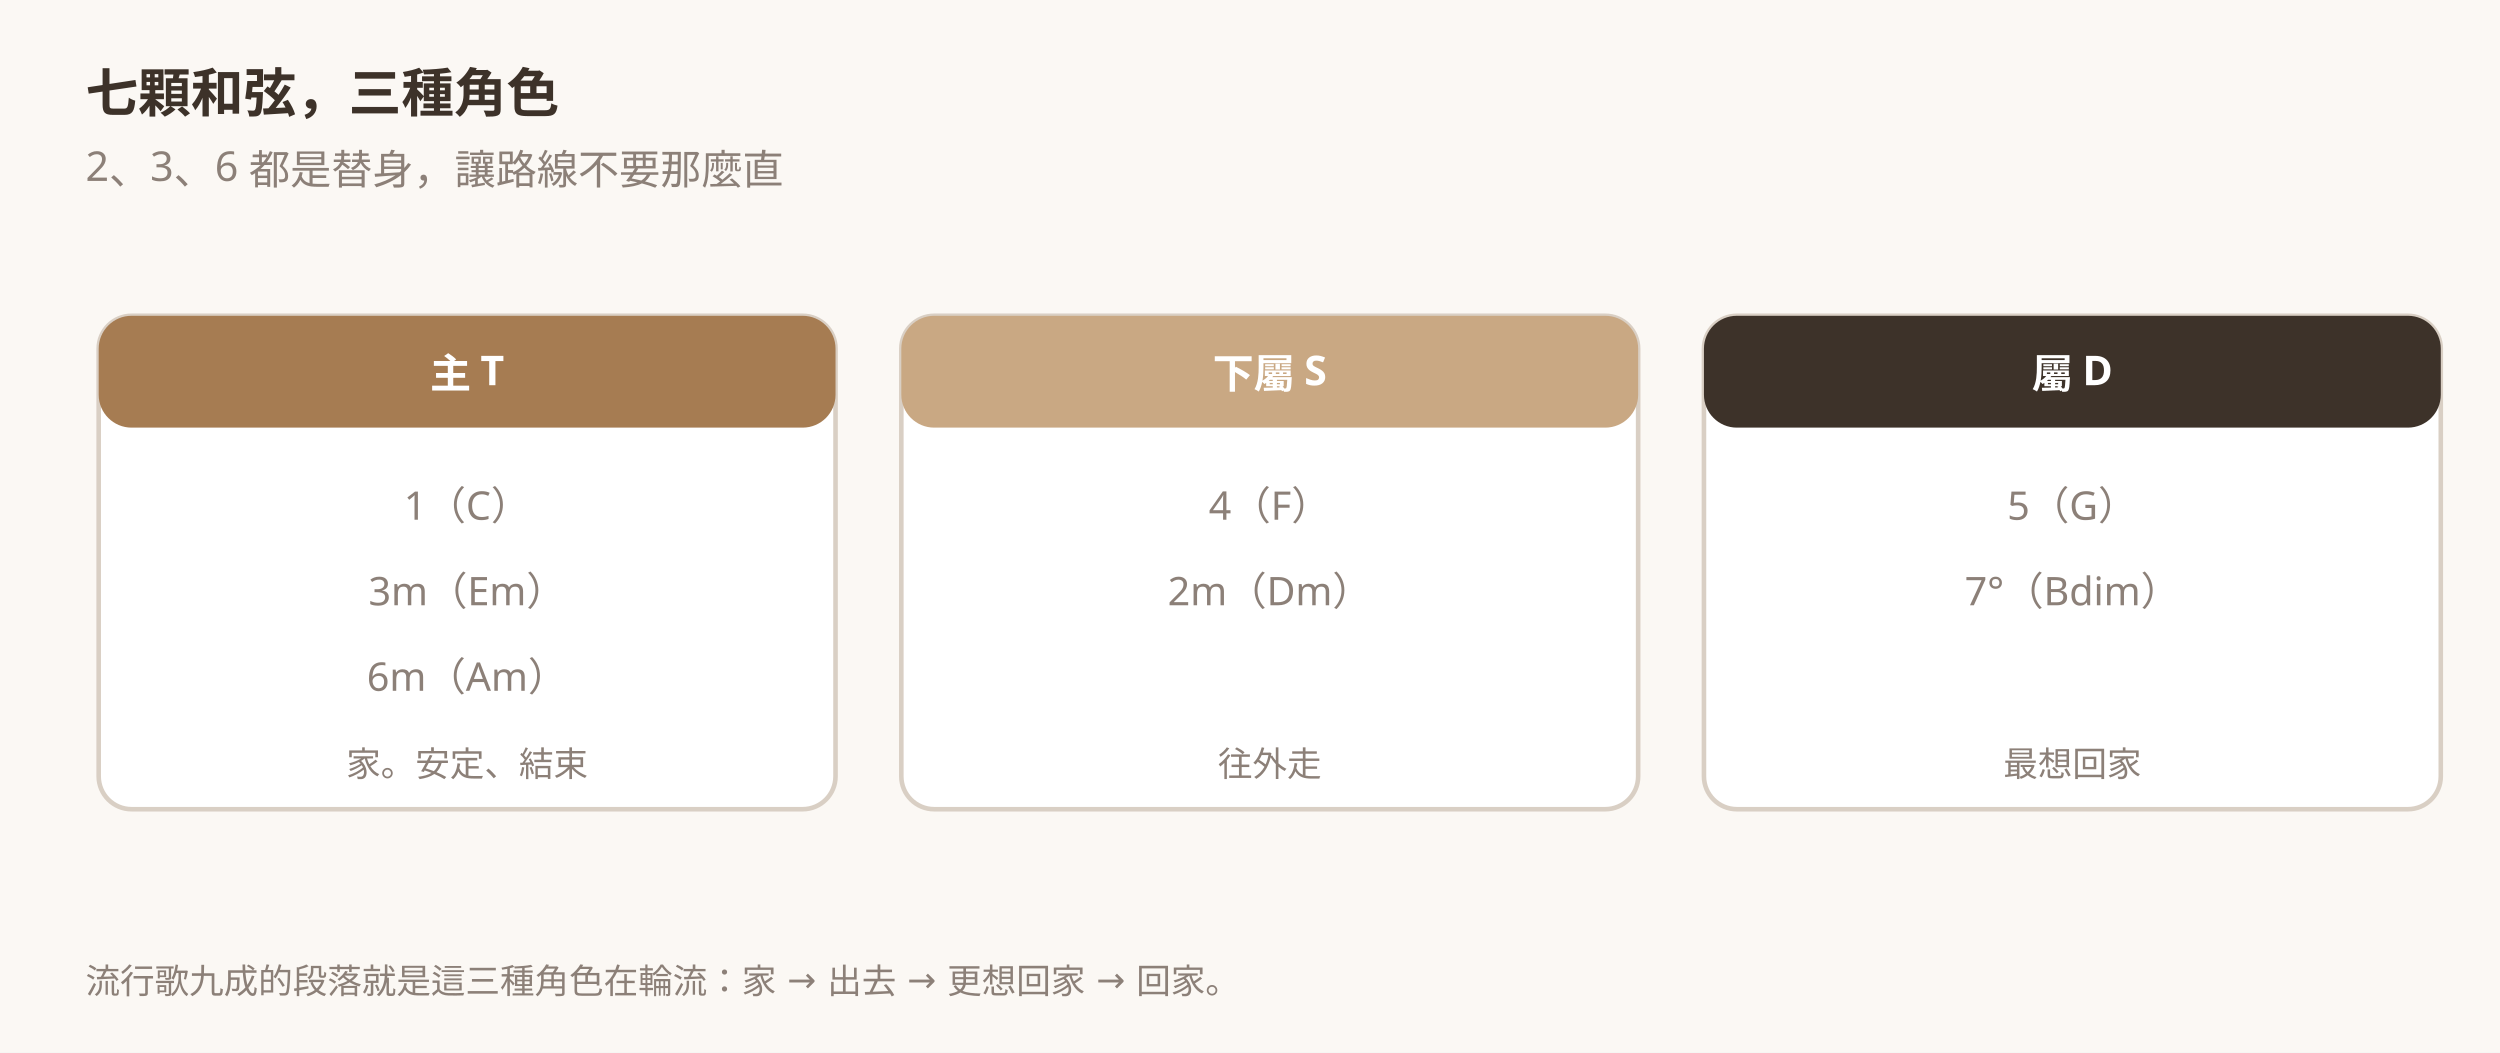
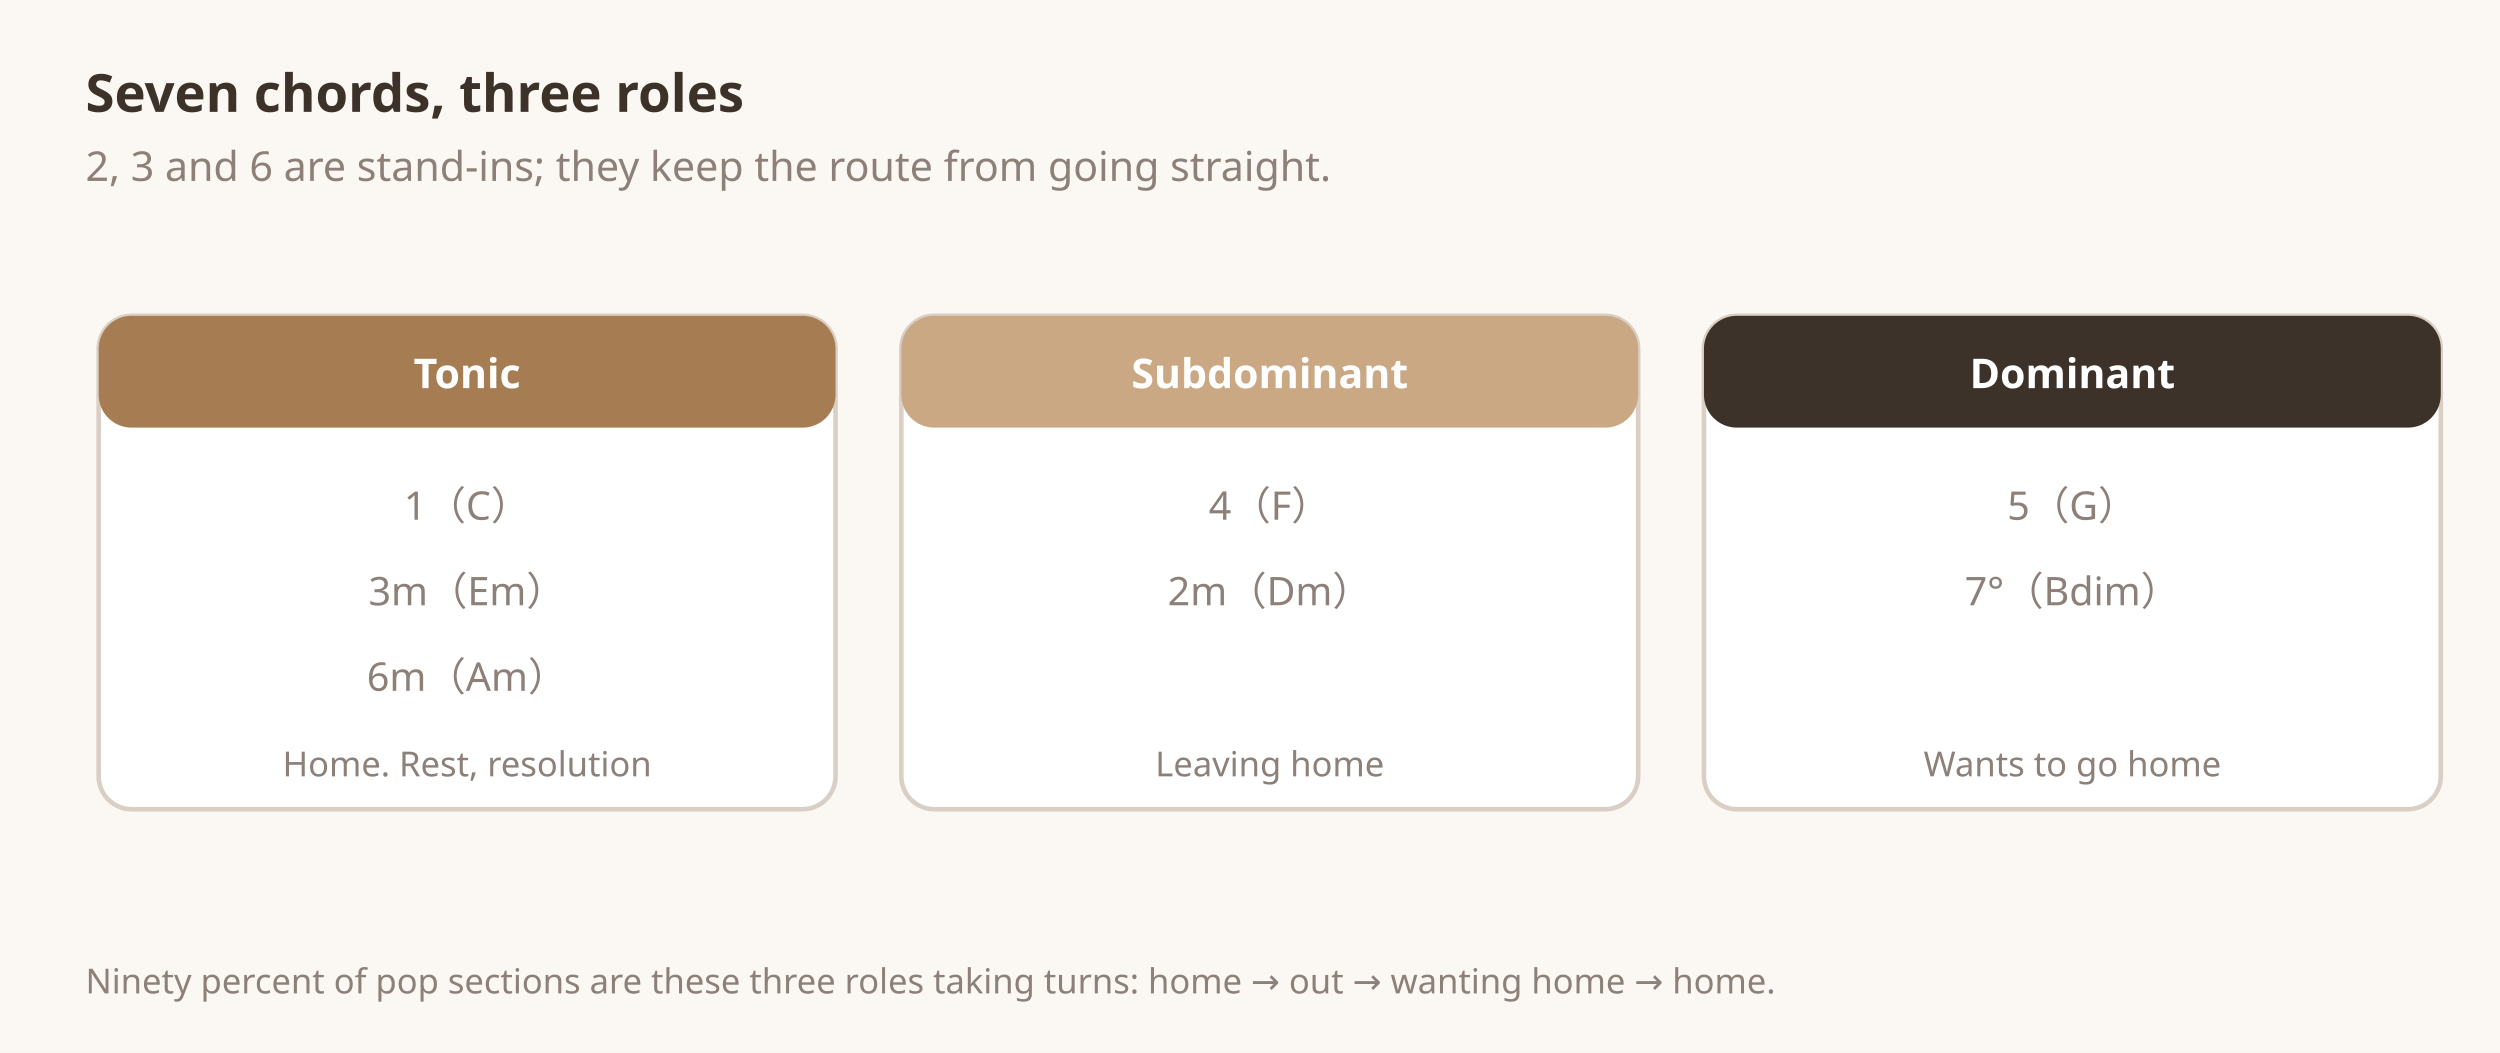
<svg xmlns="http://www.w3.org/2000/svg" viewBox="0 0 760 320" role="img" aria-label="七顆和弦，三種角色">
  <rect width="760" height="320" fill="#FBF8F4" />
  <style>
    .t   { font-family: 'Noto Sans TC','PingFang TC','Microsoft JhengHei',system-ui,sans-serif; fill: #3D3229; }
    .tb  { font-family: 'Noto Sans TC','PingFang TC','Microsoft JhengHei',system-ui,sans-serif; fill: #3D3229; font-weight: 700; }
    .ts  { font-family: 'Noto Sans TC','PingFang TC','Microsoft JhengHei',system-ui,sans-serif; fill: #8C8078; }
    .num { font-family: 'Noto Sans TC','PingFang TC','Microsoft JhengHei',system-ui,sans-serif; fill: #FFFFFF; font-weight: 700; font-size: 11px; }
    .ink { fill: none; stroke: #3D3229; stroke-width: 1.6; stroke-linejoin: round; stroke-linecap: round; }
    .thin{ fill: none; stroke: #D9CFC4; stroke-width: 1.1; }
    .dash{ fill: none; stroke: #D9CFC4; stroke-width: 1.1; stroke-dasharray: 4 5; }
    .lead{ fill: none; stroke: #8C8078; stroke-width: 1; }
    .acc { fill: none; stroke: #A67C52; stroke-width: 2; stroke-linejoin: round; stroke-linecap: round; }
    .blue{ fill: none; stroke: #6B8FBF; stroke-width: 2; stroke-linejoin: round; stroke-linecap: round; }
    .green{ fill: none; stroke: #6F8F6A; stroke-width: 2; stroke-linejoin: round; stroke-linecap: round; }
    .red { fill: none; stroke: #B0563F; stroke-width: 2; stroke-linejoin: round; stroke-linecap: round; }
    .dot { fill: #3D3229; }
  </style>
-   <text x="26" y="34" class="tb" font-size="16">七顆和弦，三種角色</text>
-   <text x="26" y="55" class="ts" font-size="12.5">2、3、6 都是替身，讓路線不要那麼直</text>
+   <text x="26" y="34" class="tb" font-size="16">Seven chords, three roles</text>
+   <text x="26" y="55" class="ts" font-size="12.5">2, 3 and 6 are stand-ins; they keep the route from going straight.</text>
  <rect x="30" y="96" width="224" height="150" rx="10" fill="#FFFFFF" stroke="#D9CFC4" stroke-width="1.4" />
  <rect x="30" y="96" width="224" height="34" rx="10" fill="#A67C52" />
-   <text x="142" y="118" class="ts" font-size="12.5" text-anchor="middle" font-weight="700" style="fill:#FFFFFF">主 T</text>
+   <text x="142" y="118" class="ts" font-size="12.5" text-anchor="middle" font-weight="700" style="fill:#FFFFFF">Tonic</text>
  <text x="142" y="158" class="ts" font-size="12" text-anchor="middle">1（C）</text>
  <text x="142" y="184" class="ts" font-size="12" text-anchor="middle">3m（Em）</text>
  <text x="142" y="210" class="ts" font-size="12" text-anchor="middle">6m（Am）</text>
-   <text x="142" y="236" class="ts" font-size="10.5" text-anchor="middle" fill="#8C8078">家。安定、結束</text>
+   <text x="142" y="236" class="ts" font-size="10.5" text-anchor="middle" fill="#8C8078">Home. Rest, resolution</text>
  <rect x="274" y="96" width="224" height="150" rx="10" fill="#FFFFFF" stroke="#D9CFC4" stroke-width="1.4" />
  <rect x="274" y="96" width="224" height="34" rx="10" fill="#C9A883" />
-   <text x="386" y="118" class="ts" font-size="12.5" text-anchor="middle" font-weight="700" style="fill:#FFFFFF">下屬 S</text>
+   <text x="386" y="118" class="ts" font-size="12.5" text-anchor="middle" font-weight="700" style="fill:#FFFFFF">Subdominant</text>
  <text x="386" y="158" class="ts" font-size="12" text-anchor="middle">4（F）</text>
  <text x="386" y="184" class="ts" font-size="12" text-anchor="middle">2m（Dm）</text>
-   <text x="386" y="236" class="ts" font-size="10.5" text-anchor="middle" fill="#8C8078">往外走</text>
+   <text x="386" y="236" class="ts" font-size="10.5" text-anchor="middle" fill="#8C8078">Leaving home</text>
  <rect x="518" y="96" width="224" height="150" rx="10" fill="#FFFFFF" stroke="#D9CFC4" stroke-width="1.4" />
  <rect x="518" y="96" width="224" height="34" rx="10" fill="#3D3229" />
-   <text x="630" y="118" class="ts" font-size="12.5" text-anchor="middle" font-weight="700" style="fill:#FFFFFF">屬 D</text>
+   <text x="630" y="118" class="ts" font-size="12.5" text-anchor="middle" font-weight="700" style="fill:#FFFFFF">Dominant</text>
  <text x="630" y="158" class="ts" font-size="12" text-anchor="middle">5（G）</text>
  <text x="630" y="184" class="ts" font-size="12" text-anchor="middle">7°（Bdim）</text>
-   <text x="630" y="236" class="ts" font-size="10.5" text-anchor="middle" fill="#8C8078">最想回家</text>
-   <text x="26" y="302" class="ts" font-size="10.5" fill="#8C8078">流行歌九成的段落就是這三種角色在輪流：家 → 出去 → 更想回家 → 回家。</text>
+   <text x="630" y="236" class="ts" font-size="10.5" text-anchor="middle" fill="#8C8078">Wants to go home</text>
+   <text x="26" y="302" class="ts" font-size="10.5" fill="#8C8078">Ninety percent of pop sections are these three roles taking turns: home → out → wanting home → home.</text>
</svg>
